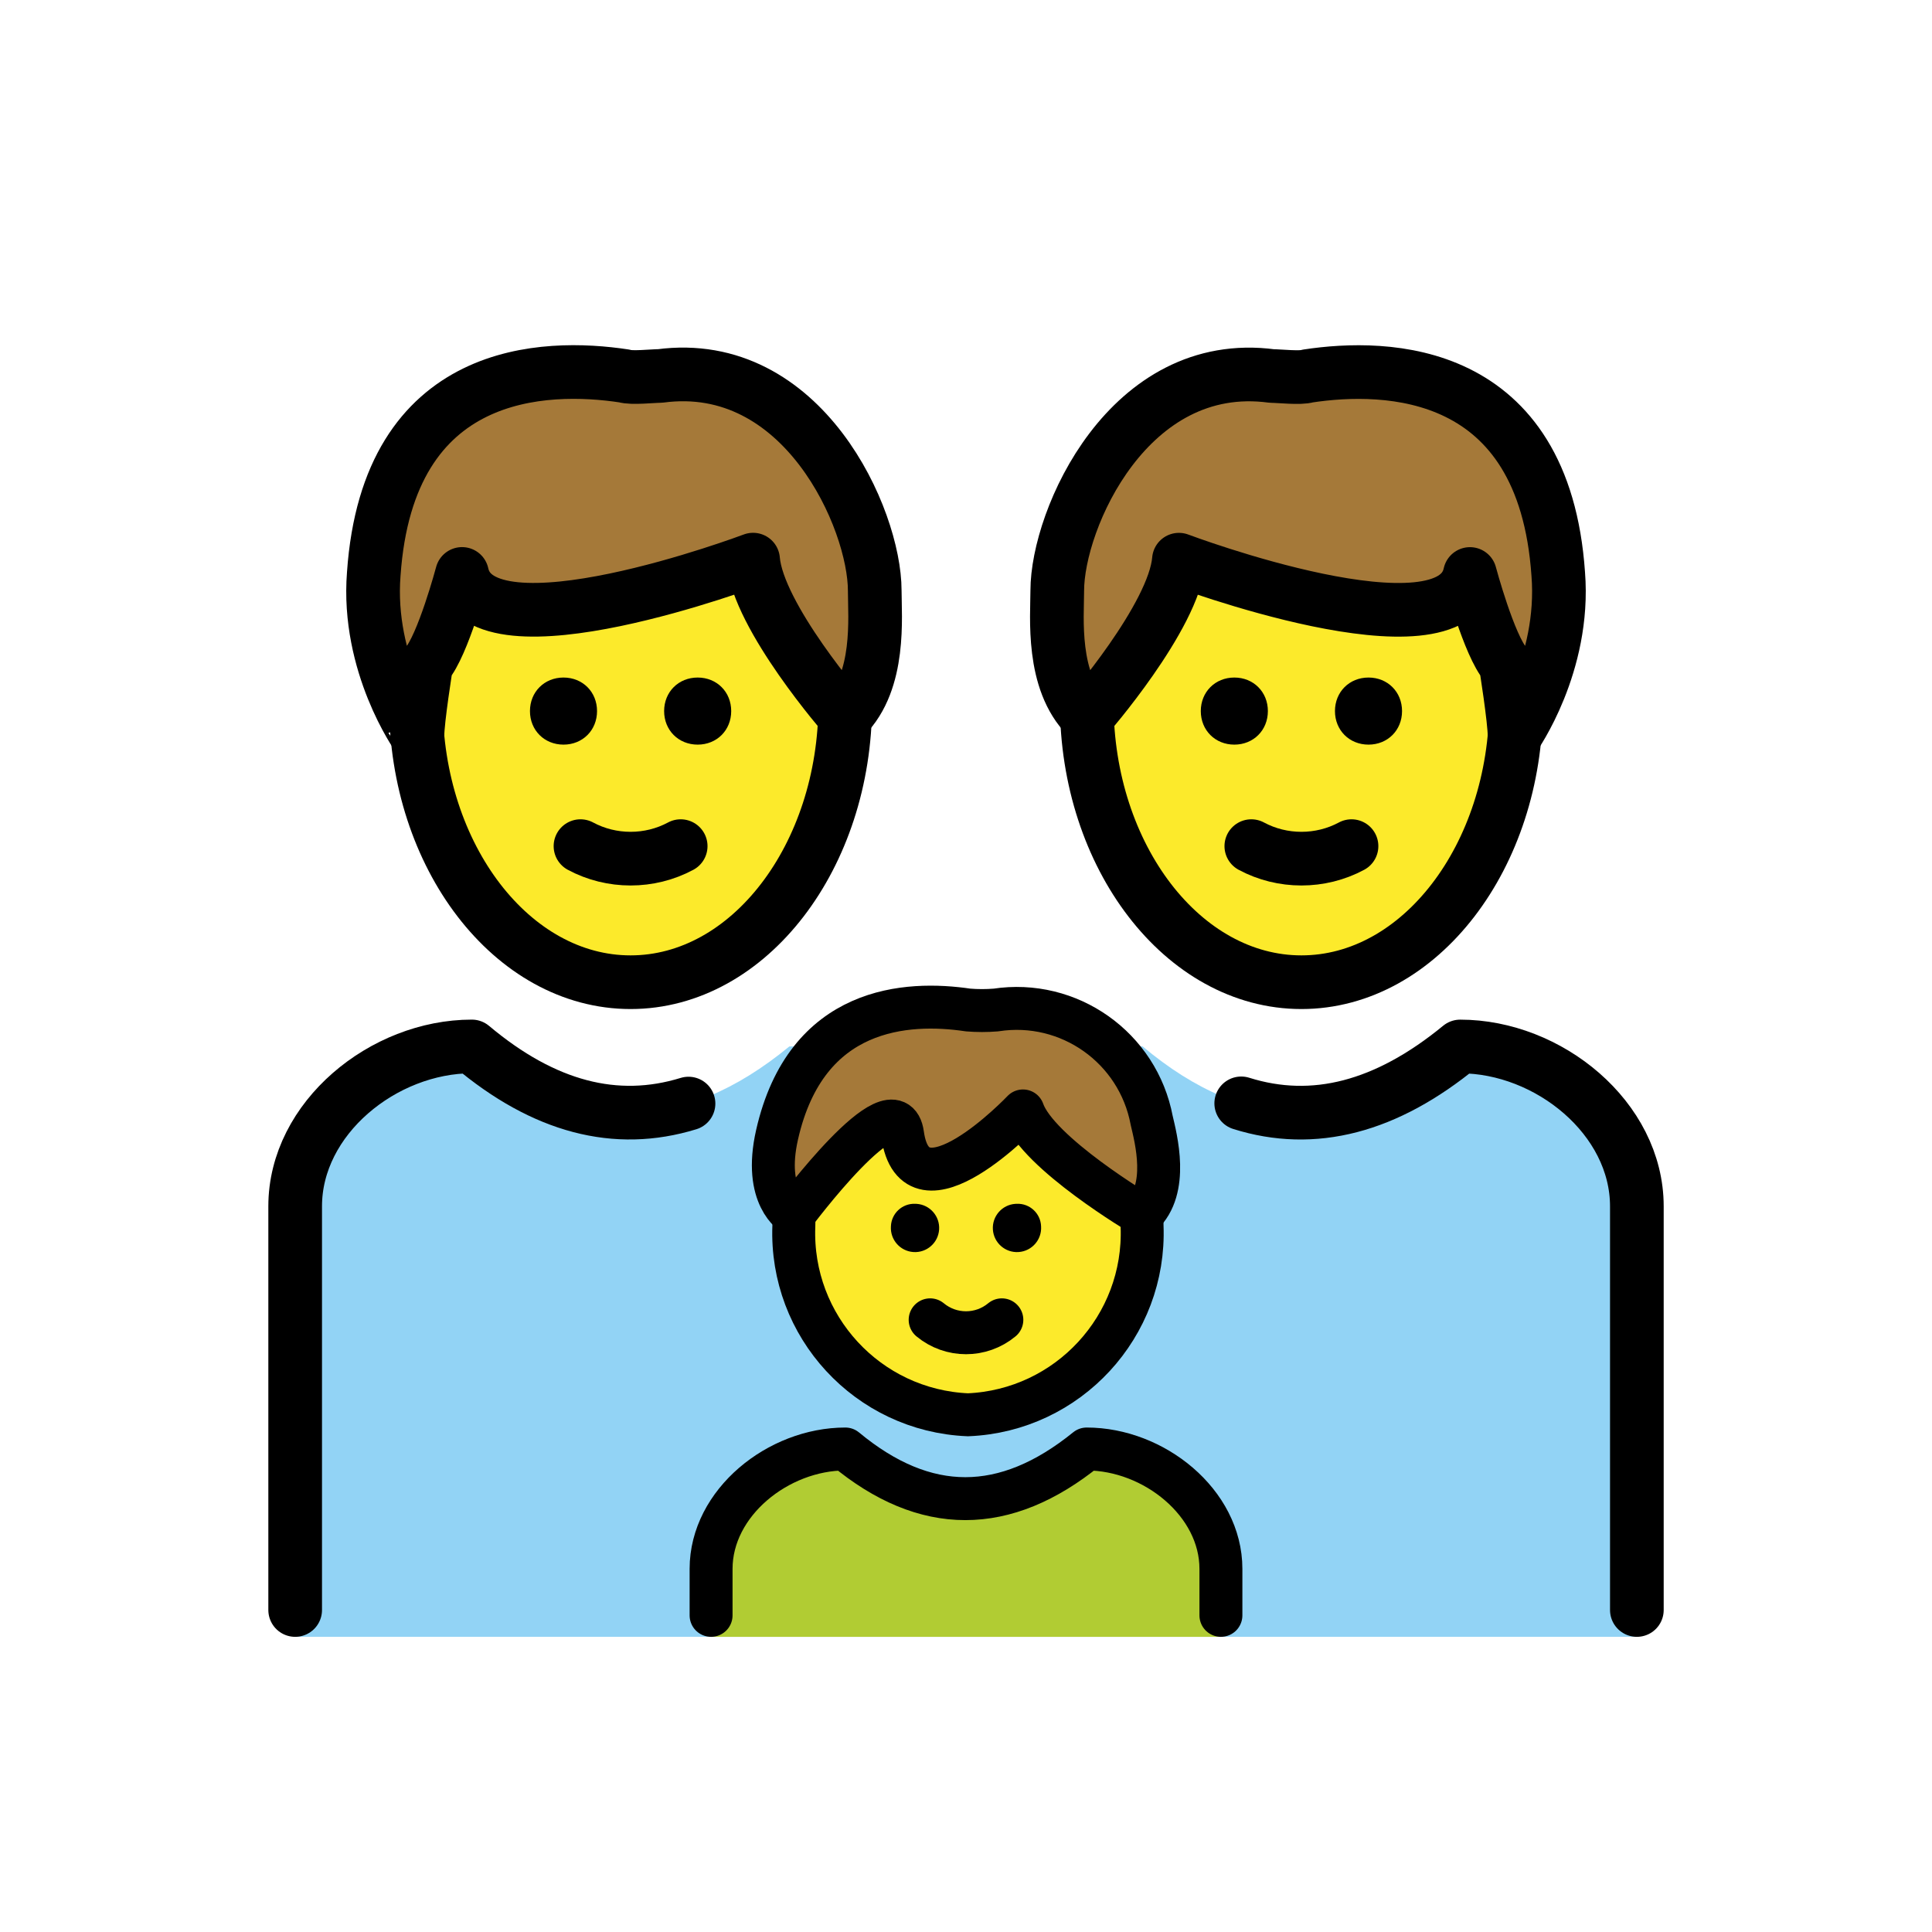
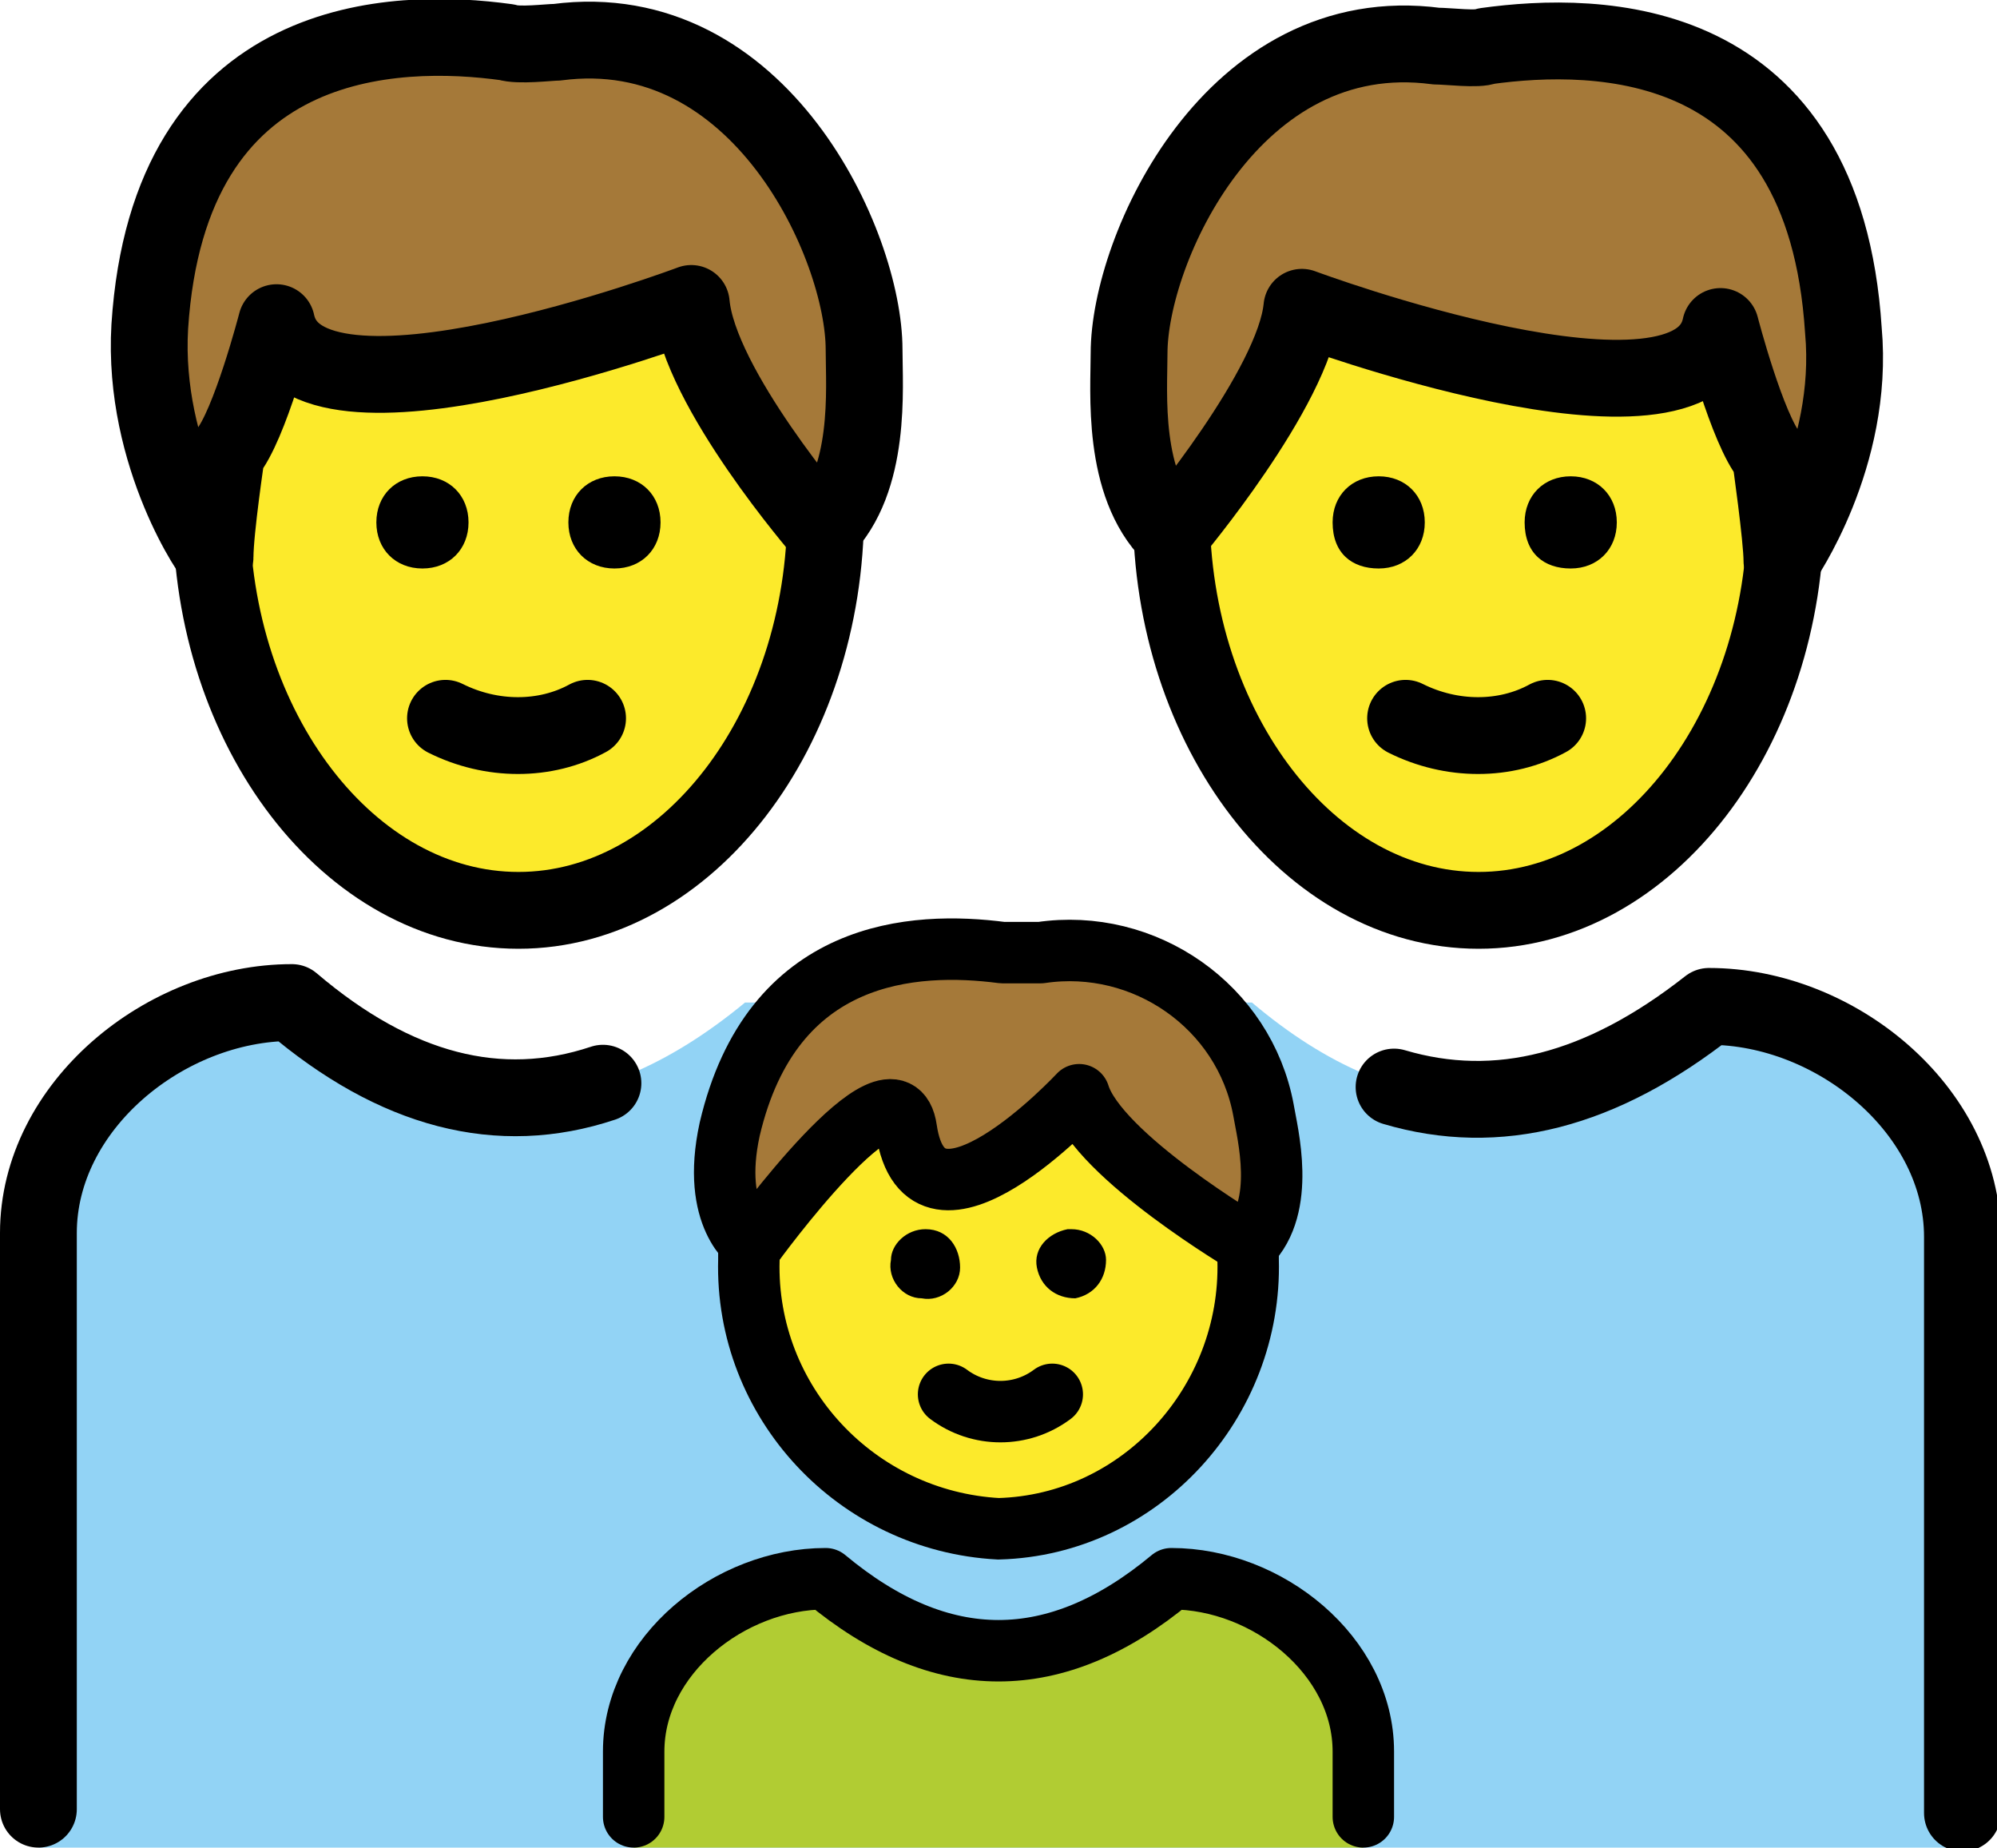
- <svg xmlns="http://www.w3.org/2000/svg" id="emoji" viewBox="0 0 72 72" version="1.1">
+ <svg xmlns="http://www.w3.org/2000/svg" version="1.1" id="emoji" x="0px" y="0px" viewBox="0 0 52 48.1" style="enable-background:new 0 0 52 48.1;" xml:space="preserve">
+   <style type="text/css">
+ 	.st0{fill:#92D3F5;}
+ 	.st1{fill:#B1CC33;}
+ 	.st2{fill:#A57939;}
+ 	.st3{fill:#FCEA2B;}
+ 	.st4{fill:none;stroke:#000000;stroke-width:2;stroke-miterlimit:10;}
+ 	.st5{fill:none;stroke:#000000;stroke-width:2;stroke-linecap:round;stroke-linejoin:round;}
+ 	.st6{fill:none;stroke:#000000;stroke-width:1.6;stroke-linecap:round;stroke-linejoin:round;}
+ 	.st7{fill:none;stroke:#000000;stroke-width:1.6;stroke-miterlimit:10;}
+ 	.st8{fill:none;stroke:#000000;stroke-width:2;stroke-linecap:round;stroke-linejoin:round;stroke-miterlimit:10;}
+ </style>
  <g id="color">
-     <path fill="#92D3F5" d="M11,61V44.955c0-3.289,3.292-5.957,6.584-5.957c3.915,3.289,7.829,3.289,11.833,0h13.167 c3.915,3.289,7.829,3.289,11.833,0c3.292,0,6.584,2.667,6.584,5.957V61" />
-     <path fill="#B1CC33" d="M26.5,61v-2.533C26.5,56,29.002,54,31.504,54c2.975,2.467,5.95,2.467,8.993,0 c2.502,0,5.003,2,5.003,4.467V61" />
+     <path class="st0" d="M1,48.1v-16c0-3.3,3.3-6,6.6-6c3.9,3.3,7.8,3.3,11.8,0h13.2c3.9,3.3,7.8,3.3,11.8,0c3.3,0,6.6,2.7,6.6,6v16" />
+     <path class="st1" d="M16.5,48.1v-2.5c0-2.5,2.5-4.5,5-4.5c3,2.5,6,2.5,9,0c2.5,0,5,2,5,4.5v2.5" />
  </g>
  <g id="hair">
-     <path fill="#A57939" d="M13.929,21.39c0.533-7.735,6.401-7.824,9.335-7.379c0.267,0.089,1.067,0,1.334,0 c5.334-0.711,8.001,5.334,8.001,8.001c0,0.978,0.226,3.365-1.108,4.699c0,0-3.248-3.721-3.426-5.855 c0,0-10.135,3.823-10.846,0.533c0,0-0.711,2.667-1.334,3.378c0,0-0.329,2.045-0.329,2.667 C15.556,27.436,13.662,24.769,13.929,21.39z" />
-     <path fill="#A57939" d="M33.636,42.272c0.469,3.363,4.487-0.871,4.487-0.871c0.549,1.574,4.425,3.867,4.425,3.867 c1.032-0.956,0.526-2.853,0.372-3.514c-0.511-2.713-3.079-4.532-5.808-4.114c-0.344,0.028-0.689,0.028-1.032,0 c-2.271-0.337-6.03-0.148-7.12,4.643c-0.532,2.338,0.624,2.984,0.624,2.984S33.348,40.209,33.636,42.272z" />
-     <path fill="#A57939" d="M56.444,27.436c0-0.622-0.329-2.667-0.329-2.667c-0.622-0.711-1.334-3.378-1.334-3.378 c-0.711,3.289-10.846-0.533-10.846-0.533c-0.178,2.134-3.426,5.855-3.426,5.855 c-1.334-1.334-1.108-3.721-1.108-4.699c0-2.667,2.667-8.713,8.001-8.001c0.267,0,1.067,0.089,1.334,0 c2.934-0.445,8.802-0.356,9.335,7.379C58.338,24.769,56.444,27.436,56.444,27.436z" />
+     <path class="st2" d="M3.9,8.5c0.5-7.7,6.4-7.8,9.3-7.4c0.3,0.1,1.1,0,1.3,0c5.3-0.7,8,5.3,8,8c0,1,0.2,3.4-1.1,4.7   c0,0-3.2-3.7-3.4-5.9c0,0-10.1,3.8-10.8,0.5c0,0-0.7,2.7-1.3,3.4c0,0-0.3,2-0.3,2.7C5.6,14.6,3.7,11.9,3.9,8.5z" />
+     <path class="st2" d="M23.6,29.4c0.5,3.4,4.5-0.9,4.5-0.9c0.5,1.6,4.4,3.9,4.4,3.9c1-1,0.5-2.9,0.4-3.5c-0.5-2.7-3.1-4.5-5.8-4.1   c-0.3,0-0.7,0-1,0c-2.3-0.3-6-0.1-7.1,4.6c-0.5,2.3,0.6,3,0.6,3S23.3,27.3,23.6,29.4z" />
+     <path class="st2" d="M46.4,14.6c0-0.6-0.3-2.7-0.3-2.7c-0.6-0.7-1.3-3.4-1.3-3.4C44.1,11.8,33.9,8,33.9,8c-0.2,2.1-3.4,5.9-3.4,5.9   c-1.3-1.3-1.1-3.7-1.1-4.7c0-2.7,2.7-8.7,8-8c0.3,0,1.1,0.1,1.3,0c2.9-0.4,8.8-0.4,9.3,7.4C48.3,11.9,46.4,14.6,46.4,14.6z" />
  </g>
  <g id="skin">
-     <path fill="#FCEA2B" d="M28.045,20.857c0,0-10.135,3.823-10.846,0.533c0,0-0.711,2.667-1.334,3.378 c0,0-0.319,1.984-0.327,2.635c0.459,5.148,3.841,9.2,7.943,9.2c4.286,0,7.782-4.426,7.981-9.903 C31.357,26.58,28.22,22.955,28.045,20.857z" />
-     <path fill="#FCEA2B" d="M38.123,41.401c0,0-4.018,4.234-4.487,0.871c-0.258-1.846-3.293,2.005-3.928,2.834 c-0.074,0.336-0.123,0.567-0.123,0.589c-0.144,3.731,2.758,6.875,6.489,7.031c3.731-0.156,6.632-3.3,6.489-7.031 c0-0.03-0.059-0.226-0.15-0.509C41.733,44.771,38.612,42.803,38.123,41.401z" />
-     <path fill="#FCEA2B" d="M40.538,26.701c0.199,5.477,3.695,9.903,7.981,9.903c4.102,0,7.484-4.052,7.943-9.2 c-0.009-0.651-0.327-2.635-0.327-2.635c-0.622-0.711-1.334-3.378-1.334-3.378 c-0.711,3.289-10.846-0.533-10.846-0.533C43.78,22.955,40.643,26.58,40.538,26.701z" />
+     <path class="st3" d="M18,8c0,0-10.1,3.8-10.8,0.5c0,0-0.7,2.7-1.3,3.4c0,0-0.3,2-0.3,2.6c0.5,5.1,3.8,9.2,7.9,9.2   c4.3,0,7.8-4.4,8-9.9C21.4,13.7,18.2,10.1,18,8z" />
+     <path class="st3" d="M28.1,28.5c0,0-4,4.2-4.5,0.9c-0.3-1.8-3.3,2-3.9,2.8c-0.1,0.3-0.1,0.6-0.1,0.6c-0.1,3.7,2.8,6.9,6.5,7   c3.7-0.2,6.6-3.3,6.5-7c0,0-0.1-0.2-0.2-0.5C31.7,31.9,28.6,29.9,28.1,28.5z" />
+     <path class="st3" d="M30.5,13.8c0.2,5.5,3.7,9.9,8,9.9c4.1,0,7.5-4.1,7.9-9.2c0-0.7-0.3-2.6-0.3-2.6c-0.6-0.7-1.3-3.4-1.3-3.4   C44.1,11.8,34,8,34,8C33.8,10.1,30.6,13.7,30.5,13.8z" />
  </g>
  <g id="line">
-     <path fill="none" stroke="#000000" stroke-miterlimit="10" stroke-width="2" d="M31.5,25.569c0,0.184,0,0.368,0,0.644 c0,5.701-3.586,10.391-8,10.391s-8-4.69-8-10.391c0-0.184,0-0.368,0-0.644" />
-     <path fill="none" stroke="#000000" stroke-linecap="round" stroke-linejoin="round" stroke-width="2" d="M13.929,21.39 c0.533-7.735,6.401-7.824,9.335-7.379c0.267,0.089,1.067,0,1.334,0c5.334-0.711,8.001,5.334,8.001,8.001 c0,0.978,0.226,3.365-1.108,4.699c0,0-3.248-3.721-3.426-5.855c0,0-10.135,3.823-10.846,0.533 c0,0-0.711,2.667-1.334,3.378c0,0-0.329,2.045-0.329,2.667C15.556,27.436,13.662,24.769,13.929,21.39z" />
-     <path d="M22.25,26.5c0,0.714-0.536,1.25-1.25,1.25s-1.25-0.536-1.25-1.25s0.536-1.25,1.25-1.25S22.25,25.786,22.25,26.5" />
-     <path d="M27.25,26.5c0,0.714-0.536,1.25-1.25,1.25s-1.25-0.536-1.25-1.25s0.536-1.25,1.25-1.25S27.25,25.786,27.25,26.5" />
-     <path fill="none" stroke="#000000" stroke-linecap="round" stroke-linejoin="round" stroke-width="2" d="M21.633,31.533 c1.156,0.622,2.578,0.622,3.734,0" />
-     <path fill="none" stroke="#000000" stroke-linecap="round" stroke-linejoin="round" stroke-width="1.6" d="M26.5,60.2v-1.733 C26.5,56,29.002,54,31.504,54c2.975,2.467,5.95,2.467,8.993,0c2.502,0,5.003,2,5.003,4.467V60.2" />
-     <path d="M38.798,45.702c0.033,0.496-0.342,0.925-0.838,0.958c-0.496,0.033-0.925-0.342-0.958-0.838 s0.342-0.925,0.838-0.958c0.02-0.001,0.04-0.002,0.06-0.002C38.38,44.846,38.782,45.222,38.798,45.702z" />
-     <path fill="none" stroke="#000000" stroke-linecap="round" stroke-linejoin="round" stroke-width="1.6" d="M34.664,49.186 c0.775,0.642,1.897,0.642,2.672,0" />
-     <path d="M34.1,44.862c0.02,0,0.04,0.001,0.06,0.002c0.496,0.033,0.871,0.462,0.838,0.958 s-0.462,0.871-0.958,0.838c-0.496-0.033-0.871-0.462-0.838-0.958C33.219,45.222,33.62,44.846,34.1,44.862z" />
-     <path fill="none" stroke="#000000" stroke-miterlimit="10" stroke-width="1.6" d="M42.55,45.268 c0.008,0.141,0.012,0.283,0.012,0.426c0.144,3.731-2.758,6.875-6.489,7.031c-3.731-0.156-6.632-3.3-6.489-7.031 c0-0.095,0.002-0.19,0.005-0.284" />
-     <path fill="none" stroke="#000000" stroke-linecap="round" stroke-linejoin="round" stroke-width="1.6" d="M33.636,42.272 c0.469,3.363,4.487-0.871,4.487-0.871c0.549,1.574,4.425,3.867,4.425,3.867c1.032-0.956,0.526-2.853,0.372-3.514 c-0.511-2.713-3.079-4.532-5.808-4.114c-0.344,0.028-0.689,0.028-1.032,0c-2.271-0.337-6.03-0.148-7.12,4.643 c-0.532,2.338,0.624,2.984,0.624,2.984S33.348,40.209,33.636,42.272z" />
-     <path fill="none" stroke="#000000" stroke-linecap="round" stroke-linejoin="round" stroke-miterlimit="10" stroke-width="2" d="M46.257,41.119c2.697,0.848,5.408,0.141,8.16-2.12c3.292,0,6.584,2.667,6.584,5.957V60" />
-     <path fill="none" stroke="#000000" stroke-linecap="round" stroke-linejoin="round" stroke-miterlimit="10" stroke-width="2" d="M11,60V44.955c0-3.289,3.292-5.957,6.584-5.957c2.682,2.254,5.364,2.963,8.075,2.129" />
-     <path fill="none" stroke="#000000" stroke-linecap="round" stroke-linejoin="round" stroke-width="2" d="M46.633,31.533 c1.156,0.622,2.578,0.622,3.734,0" />
-     <path fill="none" stroke="#000000" stroke-miterlimit="10" stroke-width="2" d="M56.5,25.569c0,0.276,0,0.46,0,0.644 c0,5.701-3.586,10.391-8,10.391s-8-4.69-8-10.391c0-0.276,0-0.46,0-0.644" />
-     <path fill="none" stroke="#000000" stroke-linecap="round" stroke-linejoin="round" stroke-width="2" d="M56.444,27.436 c0-0.622-0.329-2.667-0.329-2.667c-0.622-0.711-1.334-3.378-1.334-3.378c-0.711,3.289-10.846-0.533-10.846-0.533 c-0.178,2.134-3.426,5.855-3.426,5.855c-1.334-1.334-1.108-3.721-1.108-4.699c0-2.667,2.667-8.713,8.001-8.001 c0.267,0,1.067,0.089,1.334,0c2.934-0.445,8.802-0.356,9.335,7.379C58.338,24.769,56.444,27.436,56.444,27.436z" />
-     <path d="M49.75,26.5c0-0.714,0.536-1.25,1.25-1.25s1.25,0.536,1.25,1.25s-0.536,1.25-1.25,1.25S49.75,27.214,49.75,26.5" />
-     <path d="M44.75,26.5c0-0.714,0.536-1.25,1.25-1.25s1.25,0.536,1.25,1.25s-0.536,1.25-1.25,1.25S44.75,27.214,44.75,26.5" />
+     <path class="st4" d="M21.5,12.7c0,0.2,0,0.4,0,0.6c0,5.7-3.6,10.4-8,10.4s-8-4.7-8-10.4c0-0.2,0-0.4,0-0.6" />
+     <path class="st5" d="M3.9,8.5c0.5-7.7,6.4-7.8,9.3-7.4c0.3,0.1,1.1,0,1.3,0c5.3-0.7,8,5.3,8,8c0,1,0.2,3.4-1.1,4.7   c0,0-3.2-3.7-3.4-5.9c0,0-10.1,3.8-10.8,0.5c0,0-0.7,2.7-1.3,3.4c0,0-0.3,2-0.3,2.7C5.6,14.6,3.7,11.9,3.9,8.5z" />
+     <path d="M12.2,13.6c0,0.7-0.5,1.2-1.2,1.2s-1.2-0.5-1.2-1.2s0.5-1.2,1.2-1.2S12.2,12.9,12.2,13.6" />
+     <path d="M17.2,13.6c0,0.7-0.5,1.2-1.2,1.2c-0.7,0-1.2-0.5-1.2-1.2s0.5-1.2,1.2-1.2C16.7,12.4,17.2,12.9,17.2,13.6" />
+     <path class="st5" d="M11.6,18.7c1.2,0.6,2.6,0.6,3.7,0" />
+     <path class="st6" d="M16.5,47.3v-1.7c0-2.5,2.5-4.5,5-4.5c3,2.5,6,2.5,9,0c2.5,0,5,2,5,4.5v1.7" />
+     <path d="M28.8,32.8c0,0.5-0.3,0.9-0.8,1c-0.5,0-0.9-0.3-1-0.8s0.3-0.9,0.8-1c0,0,0,0,0.1,0C28.4,32,28.8,32.4,28.8,32.8z" />
+     <path class="st6" d="M24.7,36.3c0.8,0.6,1.9,0.6,2.7,0" />
+     <path d="M24.1,32C24.1,32,24.1,32,24.1,32c0.6,0,0.9,0.5,0.9,1s-0.5,0.9-1,0.8c-0.5,0-0.9-0.5-0.8-1C23.2,32.4,23.6,32,24.1,32z" />
+     <path class="st7" d="M32.5,32.4c0,0.1,0,0.3,0,0.4c0.1,3.7-2.8,6.9-6.5,7c-3.7-0.2-6.6-3.3-6.5-7c0-0.1,0-0.2,0-0.3" />
+     <path class="st6" d="M23.6,29.4c0.5,3.4,4.5-0.9,4.5-0.9c0.5,1.6,4.4,3.9,4.4,3.9c1-1,0.5-2.9,0.4-3.5c-0.5-2.7-3.1-4.5-5.8-4.1   c-0.3,0-0.7,0-1,0c-2.3-0.3-6-0.1-7.1,4.6c-0.5,2.3,0.6,3,0.6,3S23.3,27.3,23.6,29.4z" />
+     <path class="st8" d="M36.3,28.3c2.7,0.8,5.4,0.1,8.2-2.1c3.3,0,6.6,2.7,6.6,6v15" />
+     <path class="st8" d="M1,47.1v-15c0-3.3,3.3-6,6.6-6c2.7,2.3,5.4,3,8.1,2.1" />
+     <path class="st5" d="M36.6,18.7c1.2,0.6,2.6,0.6,3.7,0" />
+     <path class="st4" d="M46.5,12.7c0,0.3,0,0.5,0,0.6c0,5.7-3.6,10.4-8,10.4s-8-4.7-8-10.4c0-0.3,0-0.5,0-0.6" />
+     <path class="st5" d="M46.4,14.6c0-0.6-0.3-2.7-0.3-2.7c-0.6-0.7-1.3-3.4-1.3-3.4C44.1,11.8,33.9,8,33.9,8c-0.2,2.1-3.4,5.9-3.4,5.9   c-1.3-1.3-1.1-3.7-1.1-4.7c0-2.7,2.7-8.7,8-8c0.3,0,1.1,0.1,1.3,0c2.9-0.4,8.8-0.4,9.3,7.4C48.3,11.9,46.4,14.6,46.4,14.6z" />
+     <path d="M39.7,13.6c0-0.7,0.5-1.2,1.2-1.2s1.2,0.5,1.2,1.2s-0.5,1.2-1.2,1.2S39.7,14.4,39.7,13.6" />
+     <path d="M34.7,13.6c0-0.7,0.5-1.2,1.2-1.2s1.2,0.5,1.2,1.2s-0.5,1.2-1.2,1.2S34.7,14.4,34.7,13.6" />
  </g>
</svg>
